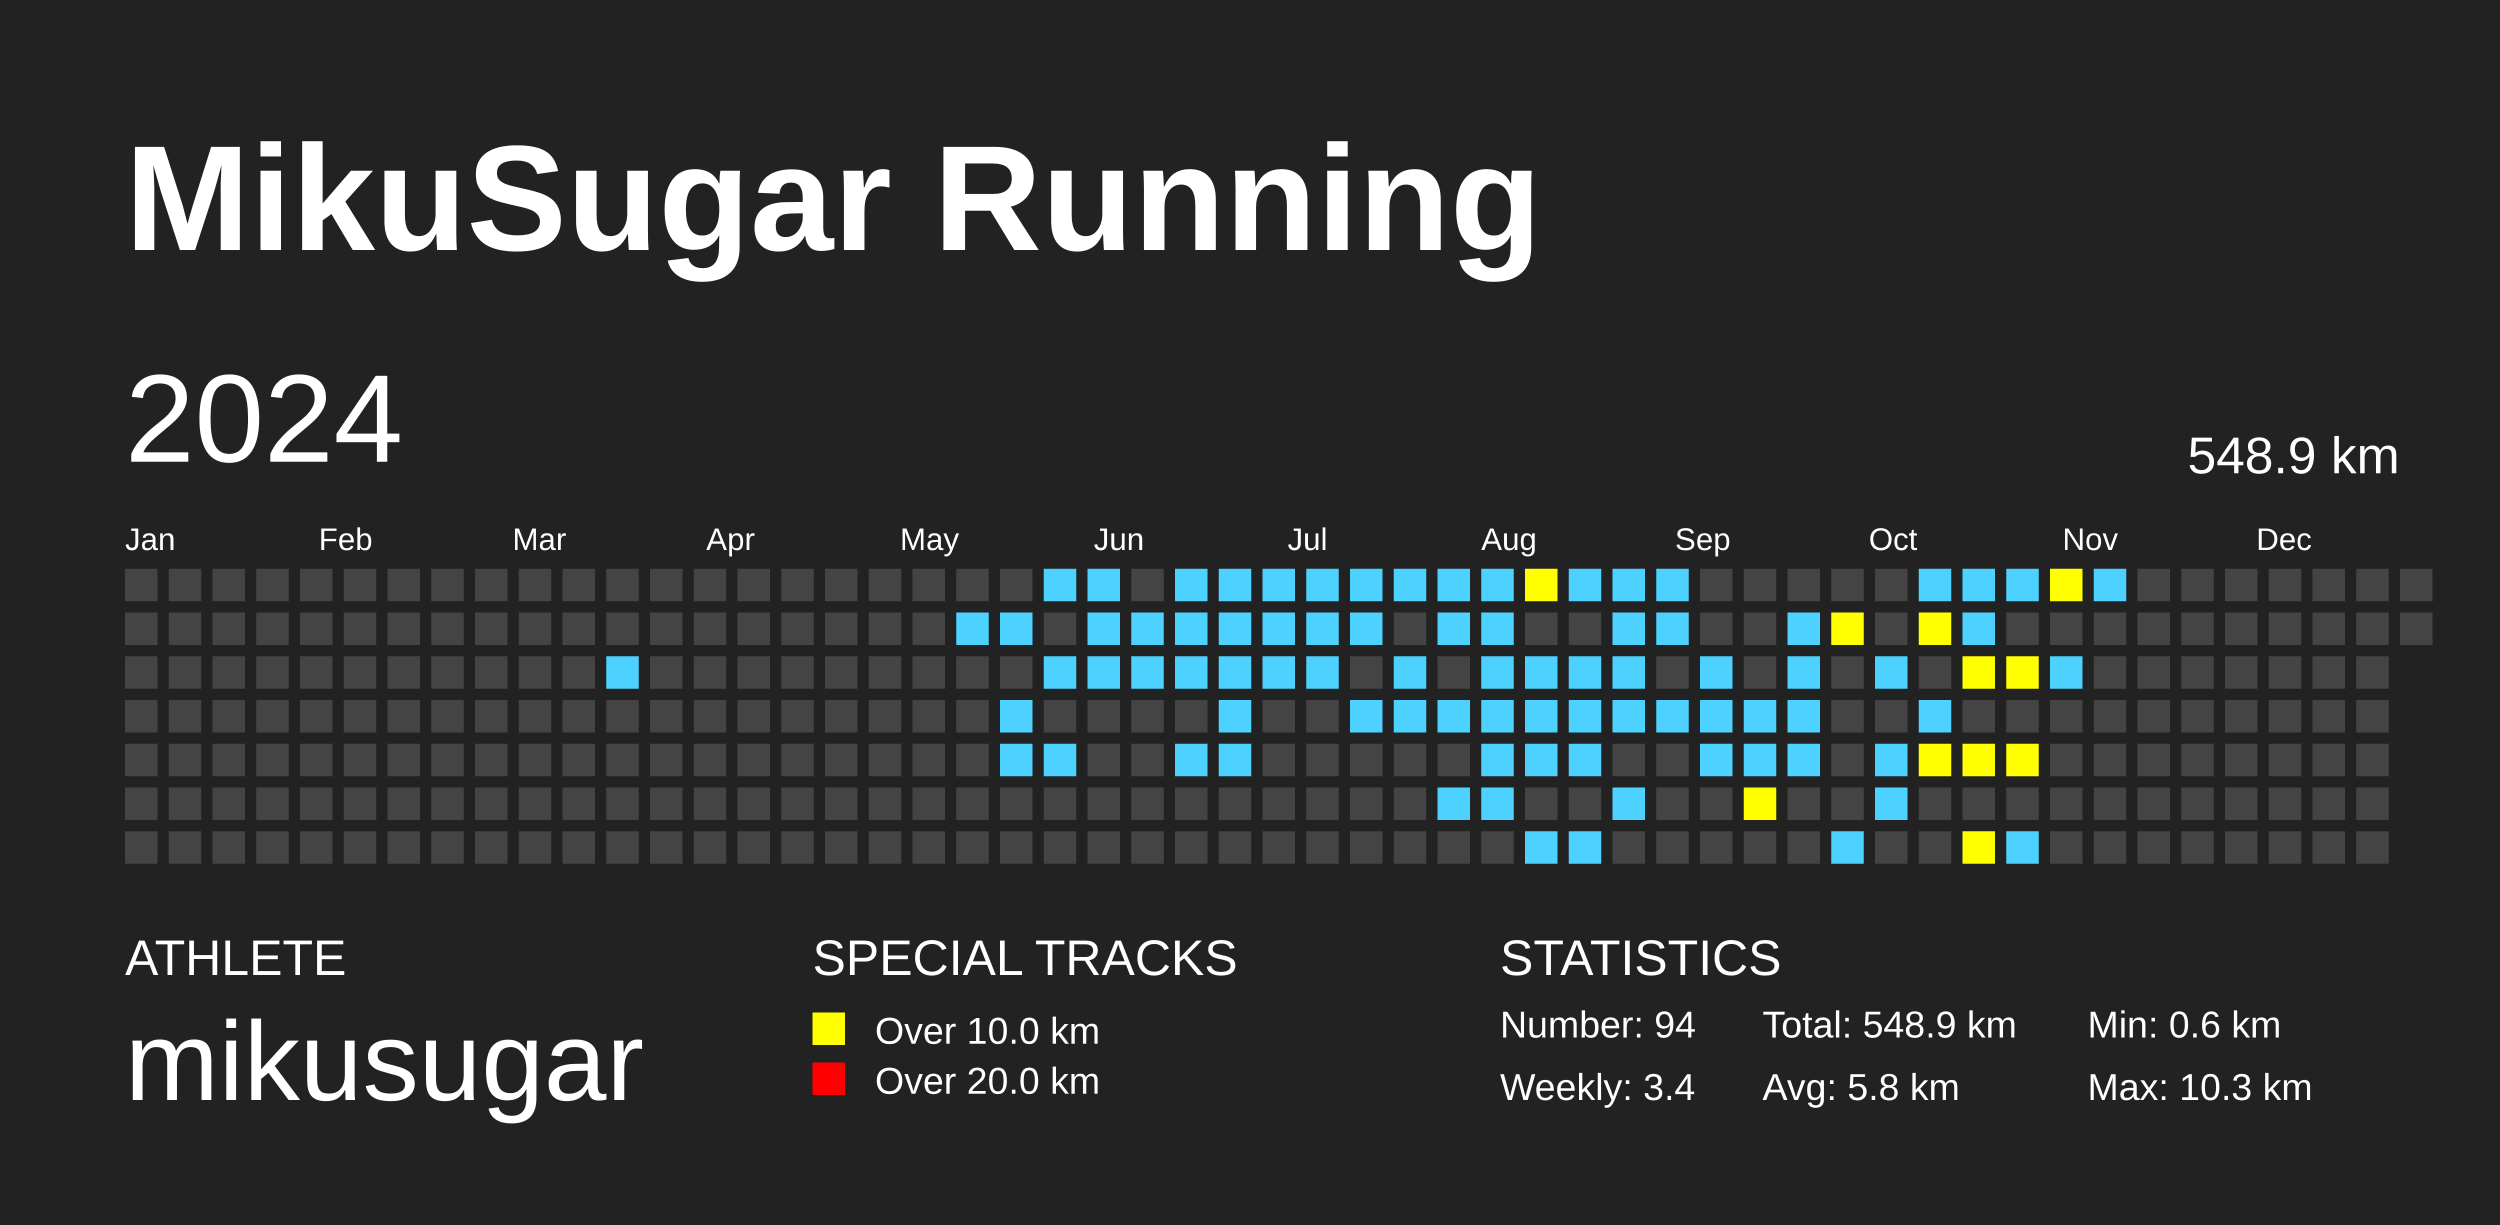
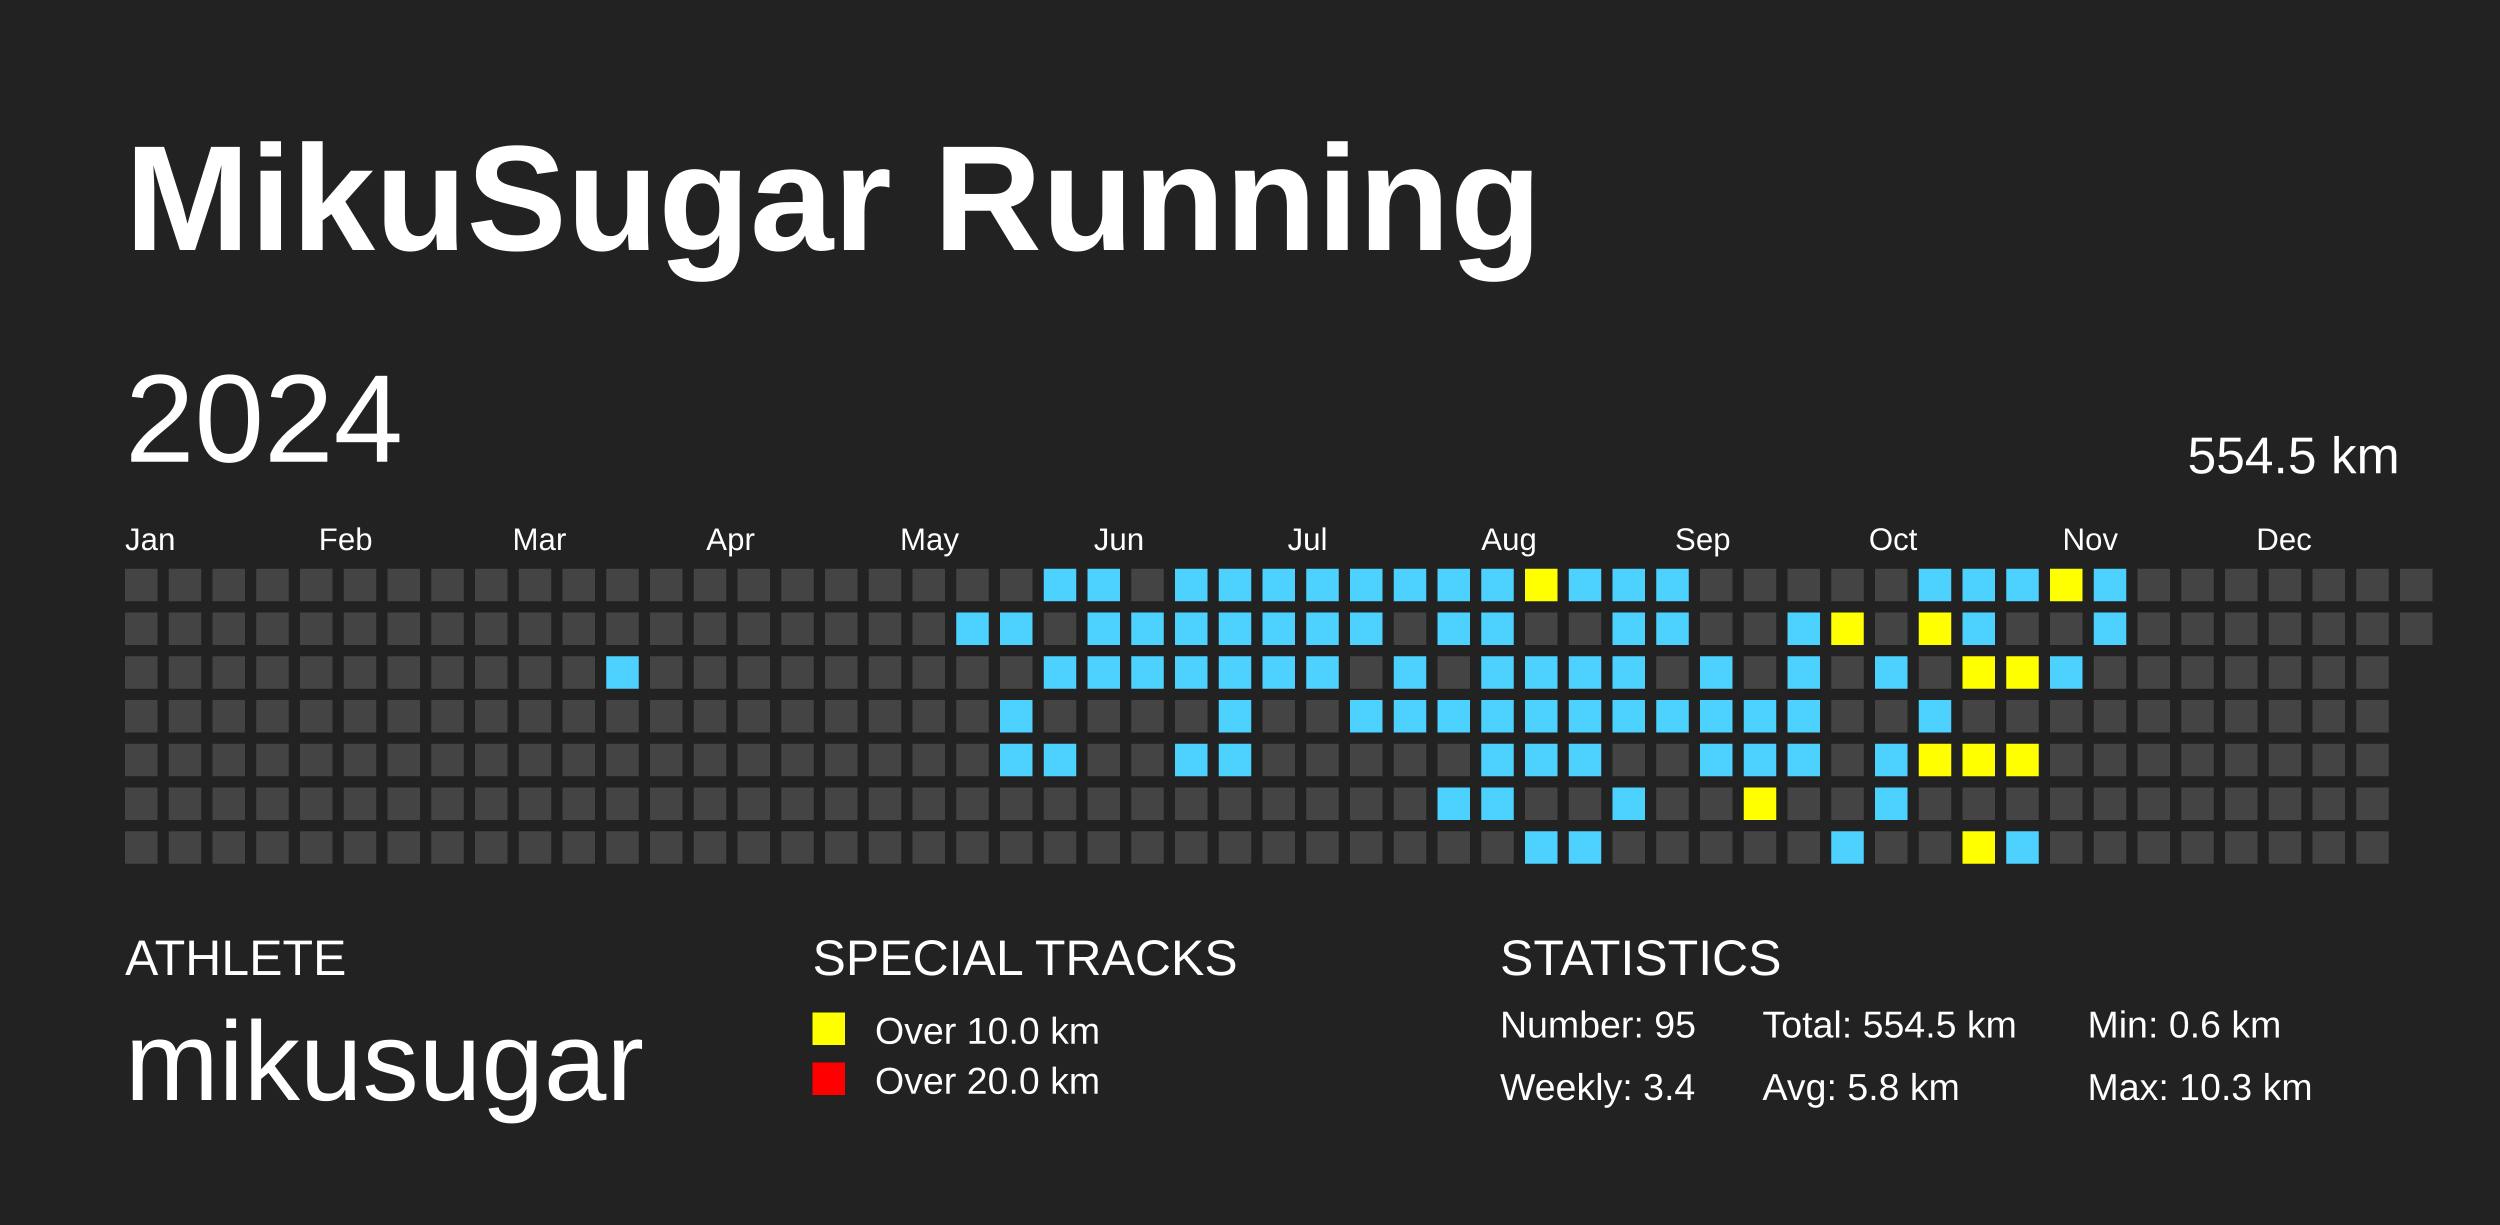
<svg xmlns="http://www.w3.org/2000/svg" baseProfile="full" height="98mm" version="1.1" viewBox="0,0,200,98" width="200mm">
  <defs />
  <rect fill="#222222" height="98" width="200" x="0" y="0" />
  <text fill="#FFFFFF" style="font-size:12px; font-family:Arial; font-weight:bold;" x="10" y="20">MikuSugar Running</text>
  <text fill="#FFFFFF" style="font-size:4px; font-family:Arial" x="10" y="78">ATHLETE</text>
  <text fill="#FFFFFF" style="font-size:9px; font-family:Arial" x="10" y="88">mikusugar</text>
  <text fill="#FFFFFF" style="font-size:4px; font-family:Arial" x="65" y="78">SPECIAL TRACKS</text>
  <rect fill="yellow" height="2.6" width="2.6" x="65" y="81" />
  <text fill="#FFFFFF" style="font-size:3px; font-family:Arial" x="70" y="83.5">Over 10.0 km</text>
  <rect fill="red" height="2.6" width="2.6" x="65" y="85" />
  <text fill="#FFFFFF" style="font-size:3px; font-family:Arial" x="70" y="87.5">Over 20.0 km</text>
  <text fill="#FFFFFF" style="font-size:4px; font-family:Arial" x="120" y="78">STATISTICS</text>
-   <text fill="#FFFFFF" style="font-size:3px; font-family:Arial" x="120" y="83">Number: 94</text>
+   <text fill="#FFFFFF" style="font-size:3px; font-family:Arial" x="120" y="83">Number: 95</text>
  <text fill="#FFFFFF" style="font-size:3px; font-family:Arial" x="120" y="88">Weekly: 3.4</text>
-   <text fill="#FFFFFF" style="font-size:3px; font-family:Arial" x="141" y="83">Total: 548.9 km</text>
+   <text fill="#FFFFFF" style="font-size:3px; font-family:Arial" x="141" y="83">Total: 554.5 km</text>
  <text fill="#FFFFFF" style="font-size:3px; font-family:Arial" x="141" y="88">Avg: 5.8 km</text>
  <text fill="#FFFFFF" style="font-size:3px; font-family:Arial" x="167" y="83">Min: 0.6 km</text>
  <text fill="#FFFFFF" style="font-size:3px; font-family:Arial" x="167" y="88">Max: 10.3 km</text>
  <text dominant-baseline="hanging" fill="#FFFFFF" style="font-size:10.0px; font-family:Arial;" x="10" y="30">2024</text>
-   <text dominant-baseline="hanging" fill="#FFFFFF" style="font-size:4.125px; font-family:Arial;" x="175" y="35">548.9 km</text>
+   <text dominant-baseline="hanging" fill="#FFFFFF" style="font-size:4.125px; font-family:Arial;" x="175" y="35">554.5 km</text>
  <text fill="#FFFFFF" style="font-size:2.5px; font-family:Arial" x="10.0" y="44">Jan</text>
  <text fill="#FFFFFF" style="font-size:2.5px; font-family:Arial" x="25.5" y="44">Feb</text>
  <text fill="#FFFFFF" style="font-size:2.5px; font-family:Arial" x="41.0" y="44">Mar</text>
  <text fill="#FFFFFF" style="font-size:2.5px; font-family:Arial" x="56.5" y="44">Apr</text>
  <text fill="#FFFFFF" style="font-size:2.5px; font-family:Arial" x="72.0" y="44">May</text>
  <text fill="#FFFFFF" style="font-size:2.5px; font-family:Arial" x="87.5" y="44">Jun</text>
  <text fill="#FFFFFF" style="font-size:2.5px; font-family:Arial" x="103.0" y="44">Jul</text>
  <text fill="#FFFFFF" style="font-size:2.5px; font-family:Arial" x="118.5" y="44">Aug</text>
  <text fill="#FFFFFF" style="font-size:2.5px; font-family:Arial" x="134.0" y="44">Sep</text>
  <text fill="#FFFFFF" style="font-size:2.5px; font-family:Arial" x="149.5" y="44">Oct</text>
  <text fill="#FFFFFF" style="font-size:2.5px; font-family:Arial" x="165.0" y="44">Nov</text>
  <text fill="#FFFFFF" style="font-size:2.5px; font-family:Arial" x="180.5" y="44">Dec</text>
  <rect fill="#444444" height="2.6" width="2.6" x="10.0" y="45.5" />
  <rect fill="#444444" height="2.6" width="2.6" x="10.0" y="49.0" />
  <rect fill="#444444" height="2.6" width="2.6" x="10.0" y="52.5" />
  <rect fill="#444444" height="2.6" width="2.6" x="10.0" y="56.0" />
  <rect fill="#444444" height="2.6" width="2.6" x="10.0" y="59.5" />
  <rect fill="#444444" height="2.6" width="2.6" x="10.0" y="63.0" />
  <rect fill="#444444" height="2.6" width="2.6" x="10.0" y="66.5" />
  <rect fill="#444444" height="2.6" width="2.6" x="13.5" y="45.5" />
  <rect fill="#444444" height="2.6" width="2.6" x="13.5" y="49.0" />
  <rect fill="#444444" height="2.6" width="2.6" x="13.5" y="52.5" />
  <rect fill="#444444" height="2.6" width="2.6" x="13.5" y="56.0" />
  <rect fill="#444444" height="2.6" width="2.6" x="13.5" y="59.5" />
  <rect fill="#444444" height="2.6" width="2.6" x="13.5" y="63.0" />
  <rect fill="#444444" height="2.6" width="2.6" x="13.5" y="66.5" />
  <rect fill="#444444" height="2.6" width="2.6" x="17.0" y="45.5" />
  <rect fill="#444444" height="2.6" width="2.6" x="17.0" y="49.0" />
  <rect fill="#444444" height="2.6" width="2.6" x="17.0" y="52.5" />
  <rect fill="#444444" height="2.6" width="2.6" x="17.0" y="56.0" />
  <rect fill="#444444" height="2.6" width="2.6" x="17.0" y="59.5" />
  <rect fill="#444444" height="2.6" width="2.6" x="17.0" y="63.0" />
  <rect fill="#444444" height="2.6" width="2.6" x="17.0" y="66.5" />
  <rect fill="#444444" height="2.6" width="2.6" x="20.5" y="45.5" />
  <rect fill="#444444" height="2.6" width="2.6" x="20.5" y="49.0" />
  <rect fill="#444444" height="2.6" width="2.6" x="20.5" y="52.5" />
  <rect fill="#444444" height="2.6" width="2.6" x="20.5" y="56.0" />
  <rect fill="#444444" height="2.6" width="2.6" x="20.5" y="59.5" />
  <rect fill="#444444" height="2.6" width="2.6" x="20.5" y="63.0" />
  <rect fill="#444444" height="2.6" width="2.6" x="20.5" y="66.5" />
  <rect fill="#444444" height="2.6" width="2.6" x="24.0" y="45.5" />
  <rect fill="#444444" height="2.6" width="2.6" x="24.0" y="49.0" />
  <rect fill="#444444" height="2.6" width="2.6" x="24.0" y="52.5" />
  <rect fill="#444444" height="2.6" width="2.6" x="24.0" y="56.0" />
  <rect fill="#444444" height="2.6" width="2.6" x="24.0" y="59.5" />
  <rect fill="#444444" height="2.6" width="2.6" x="24.0" y="63.0" />
  <rect fill="#444444" height="2.6" width="2.6" x="24.0" y="66.5" />
  <rect fill="#444444" height="2.6" width="2.6" x="27.5" y="45.5" />
  <rect fill="#444444" height="2.6" width="2.6" x="27.5" y="49.0" />
  <rect fill="#444444" height="2.6" width="2.6" x="27.5" y="52.5" />
  <rect fill="#444444" height="2.6" width="2.6" x="27.5" y="56.0" />
  <rect fill="#444444" height="2.6" width="2.6" x="27.5" y="59.5" />
  <rect fill="#444444" height="2.6" width="2.6" x="27.5" y="63.0" />
  <rect fill="#444444" height="2.6" width="2.6" x="27.5" y="66.5" />
  <rect fill="#444444" height="2.6" width="2.6" x="31.0" y="45.5" />
  <rect fill="#444444" height="2.6" width="2.6" x="31.0" y="49.0" />
  <rect fill="#444444" height="2.6" width="2.6" x="31.0" y="52.5" />
  <rect fill="#444444" height="2.6" width="2.6" x="31.0" y="56.0" />
  <rect fill="#444444" height="2.6" width="2.6" x="31.0" y="59.5" />
  <rect fill="#444444" height="2.6" width="2.6" x="31.0" y="63.0" />
  <rect fill="#444444" height="2.6" width="2.6" x="31.0" y="66.5" />
  <rect fill="#444444" height="2.6" width="2.6" x="34.5" y="45.5" />
  <rect fill="#444444" height="2.6" width="2.6" x="34.5" y="49.0" />
  <rect fill="#444444" height="2.6" width="2.6" x="34.5" y="52.5" />
  <rect fill="#444444" height="2.6" width="2.6" x="34.5" y="56.0" />
  <rect fill="#444444" height="2.6" width="2.6" x="34.5" y="59.5" />
  <rect fill="#444444" height="2.6" width="2.6" x="34.5" y="63.0" />
  <rect fill="#444444" height="2.6" width="2.6" x="34.5" y="66.5" />
  <rect fill="#444444" height="2.6" width="2.6" x="38.0" y="45.5" />
  <rect fill="#444444" height="2.6" width="2.6" x="38.0" y="49.0" />
  <rect fill="#444444" height="2.6" width="2.6" x="38.0" y="52.5" />
  <rect fill="#444444" height="2.6" width="2.6" x="38.0" y="56.0" />
  <rect fill="#444444" height="2.6" width="2.6" x="38.0" y="59.5" />
  <rect fill="#444444" height="2.6" width="2.6" x="38.0" y="63.0" />
  <rect fill="#444444" height="2.6" width="2.6" x="38.0" y="66.5" />
  <rect fill="#444444" height="2.6" width="2.6" x="41.5" y="45.5" />
  <rect fill="#444444" height="2.6" width="2.6" x="41.5" y="49.0" />
  <rect fill="#444444" height="2.6" width="2.6" x="41.5" y="52.5" />
  <rect fill="#444444" height="2.6" width="2.6" x="41.5" y="56.0" />
  <rect fill="#444444" height="2.6" width="2.6" x="41.5" y="59.5" />
  <rect fill="#444444" height="2.6" width="2.6" x="41.5" y="63.0" />
  <rect fill="#444444" height="2.6" width="2.6" x="41.5" y="66.5" />
  <rect fill="#444444" height="2.6" width="2.6" x="45.0" y="45.5" />
  <rect fill="#444444" height="2.6" width="2.6" x="45.0" y="49.0" />
  <rect fill="#444444" height="2.6" width="2.6" x="45.0" y="52.5" />
  <rect fill="#444444" height="2.6" width="2.6" x="45.0" y="56.0" />
  <rect fill="#444444" height="2.6" width="2.6" x="45.0" y="59.5" />
  <rect fill="#444444" height="2.6" width="2.6" x="45.0" y="63.0" />
  <rect fill="#444444" height="2.6" width="2.6" x="45.0" y="66.5" />
  <rect fill="#444444" height="2.6" width="2.6" x="48.5" y="45.5" />
  <rect fill="#444444" height="2.6" width="2.6" x="48.5" y="49.0" />
  <rect fill="#4DD2FF" height="2.6" width="2.6" x="48.5" y="52.5" />
  <rect fill="#444444" height="2.6" width="2.6" x="48.5" y="56.0" />
  <rect fill="#444444" height="2.6" width="2.6" x="48.5" y="59.5" />
  <rect fill="#444444" height="2.6" width="2.6" x="48.5" y="63.0" />
  <rect fill="#444444" height="2.6" width="2.6" x="48.5" y="66.5" />
  <rect fill="#444444" height="2.6" width="2.6" x="52.0" y="45.5" />
  <rect fill="#444444" height="2.6" width="2.6" x="52.0" y="49.0" />
  <rect fill="#444444" height="2.6" width="2.6" x="52.0" y="52.5" />
  <rect fill="#444444" height="2.6" width="2.6" x="52.0" y="56.0" />
  <rect fill="#444444" height="2.6" width="2.6" x="52.0" y="59.5" />
  <rect fill="#444444" height="2.6" width="2.6" x="52.0" y="63.0" />
  <rect fill="#444444" height="2.6" width="2.6" x="52.0" y="66.5" />
  <rect fill="#444444" height="2.6" width="2.6" x="55.5" y="45.5" />
  <rect fill="#444444" height="2.6" width="2.6" x="55.5" y="49.0" />
  <rect fill="#444444" height="2.6" width="2.6" x="55.5" y="52.5" />
  <rect fill="#444444" height="2.6" width="2.6" x="55.5" y="56.0" />
  <rect fill="#444444" height="2.6" width="2.6" x="55.5" y="59.5" />
  <rect fill="#444444" height="2.6" width="2.6" x="55.5" y="63.0" />
  <rect fill="#444444" height="2.6" width="2.6" x="55.5" y="66.5" />
  <rect fill="#444444" height="2.6" width="2.6" x="59.0" y="45.5" />
  <rect fill="#444444" height="2.6" width="2.6" x="59.0" y="49.0" />
  <rect fill="#444444" height="2.6" width="2.6" x="59.0" y="52.5" />
  <rect fill="#444444" height="2.6" width="2.6" x="59.0" y="56.0" />
  <rect fill="#444444" height="2.6" width="2.6" x="59.0" y="59.5" />
  <rect fill="#444444" height="2.6" width="2.6" x="59.0" y="63.0" />
  <rect fill="#444444" height="2.6" width="2.6" x="59.0" y="66.5" />
  <rect fill="#444444" height="2.6" width="2.6" x="62.5" y="45.5" />
  <rect fill="#444444" height="2.6" width="2.6" x="62.5" y="49.0" />
  <rect fill="#444444" height="2.6" width="2.6" x="62.5" y="52.5" />
  <rect fill="#444444" height="2.6" width="2.6" x="62.5" y="56.0" />
  <rect fill="#444444" height="2.6" width="2.6" x="62.5" y="59.5" />
  <rect fill="#444444" height="2.6" width="2.6" x="62.5" y="63.0" />
  <rect fill="#444444" height="2.6" width="2.6" x="62.5" y="66.5" />
  <rect fill="#444444" height="2.6" width="2.6" x="66.0" y="45.5" />
  <rect fill="#444444" height="2.6" width="2.6" x="66.0" y="49.0" />
  <rect fill="#444444" height="2.6" width="2.6" x="66.0" y="52.5" />
  <rect fill="#444444" height="2.6" width="2.6" x="66.0" y="56.0" />
  <rect fill="#444444" height="2.6" width="2.6" x="66.0" y="59.5" />
  <rect fill="#444444" height="2.6" width="2.6" x="66.0" y="63.0" />
  <rect fill="#444444" height="2.6" width="2.6" x="66.0" y="66.5" />
  <rect fill="#444444" height="2.6" width="2.6" x="69.5" y="45.5" />
  <rect fill="#444444" height="2.6" width="2.6" x="69.5" y="49.0" />
  <rect fill="#444444" height="2.6" width="2.6" x="69.5" y="52.5" />
  <rect fill="#444444" height="2.6" width="2.6" x="69.5" y="56.0" />
  <rect fill="#444444" height="2.6" width="2.6" x="69.5" y="59.5" />
  <rect fill="#444444" height="2.6" width="2.6" x="69.5" y="63.0" />
  <rect fill="#444444" height="2.6" width="2.6" x="69.5" y="66.5" />
  <rect fill="#444444" height="2.6" width="2.6" x="73.0" y="45.5" />
  <rect fill="#444444" height="2.6" width="2.6" x="73.0" y="49.0" />
  <rect fill="#444444" height="2.6" width="2.6" x="73.0" y="52.5" />
  <rect fill="#444444" height="2.6" width="2.6" x="73.0" y="56.0" />
  <rect fill="#444444" height="2.6" width="2.6" x="73.0" y="59.5" />
  <rect fill="#444444" height="2.6" width="2.6" x="73.0" y="63.0" />
  <rect fill="#444444" height="2.6" width="2.6" x="73.0" y="66.5" />
  <rect fill="#444444" height="2.6" width="2.6" x="76.5" y="45.5" />
  <rect fill="#4DD2FF" height="2.6" width="2.6" x="76.5" y="49.0" />
  <rect fill="#444444" height="2.6" width="2.6" x="76.5" y="52.5" />
  <rect fill="#444444" height="2.6" width="2.6" x="76.5" y="56.0" />
  <rect fill="#444444" height="2.6" width="2.6" x="76.5" y="59.5" />
  <rect fill="#444444" height="2.6" width="2.6" x="76.5" y="63.0" />
  <rect fill="#444444" height="2.6" width="2.6" x="76.5" y="66.5" />
  <rect fill="#444444" height="2.6" width="2.6" x="80.0" y="45.5" />
  <rect fill="#4DD2FF" height="2.6" width="2.6" x="80.0" y="49.0" />
  <rect fill="#444444" height="2.6" width="2.6" x="80.0" y="52.5" />
  <rect fill="#4DD2FF" height="2.6" width="2.6" x="80.0" y="56.0" />
  <rect fill="#4DD2FF" height="2.6" width="2.6" x="80.0" y="59.5" />
  <rect fill="#444444" height="2.6" width="2.6" x="80.0" y="63.0" />
  <rect fill="#444444" height="2.6" width="2.6" x="80.0" y="66.5" />
  <rect fill="#4DD2FF" height="2.6" width="2.6" x="83.5" y="45.5" />
  <rect fill="#444444" height="2.6" width="2.6" x="83.5" y="49.0" />
  <rect fill="#4DD2FF" height="2.6" width="2.6" x="83.5" y="52.5" />
  <rect fill="#444444" height="2.6" width="2.6" x="83.5" y="56.0" />
  <rect fill="#4DD2FF" height="2.6" width="2.6" x="83.5" y="59.5" />
  <rect fill="#444444" height="2.6" width="2.6" x="83.5" y="63.0" />
  <rect fill="#444444" height="2.6" width="2.6" x="83.5" y="66.5" />
  <rect fill="#4DD2FF" height="2.6" width="2.6" x="87.0" y="45.5" />
  <rect fill="#4DD2FF" height="2.6" width="2.6" x="87.0" y="49.0" />
  <rect fill="#4DD2FF" height="2.6" width="2.6" x="87.0" y="52.5" />
  <rect fill="#444444" height="2.6" width="2.6" x="87.0" y="56.0" />
  <rect fill="#444444" height="2.6" width="2.6" x="87.0" y="59.5" />
  <rect fill="#444444" height="2.6" width="2.6" x="87.0" y="63.0" />
  <rect fill="#444444" height="2.6" width="2.6" x="87.0" y="66.5" />
  <rect fill="#444444" height="2.6" width="2.6" x="90.5" y="45.5" />
  <rect fill="#4DD2FF" height="2.6" width="2.6" x="90.5" y="49.0" />
  <rect fill="#4DD2FF" height="2.6" width="2.6" x="90.5" y="52.5" />
  <rect fill="#444444" height="2.6" width="2.6" x="90.5" y="56.0" />
  <rect fill="#444444" height="2.6" width="2.6" x="90.5" y="59.5" />
  <rect fill="#444444" height="2.6" width="2.6" x="90.5" y="63.0" />
  <rect fill="#444444" height="2.6" width="2.6" x="90.5" y="66.5" />
  <rect fill="#4DD2FF" height="2.6" width="2.6" x="94.0" y="45.5" />
  <rect fill="#4DD2FF" height="2.6" width="2.6" x="94.0" y="49.0" />
  <rect fill="#4DD2FF" height="2.6" width="2.6" x="94.0" y="52.5" />
  <rect fill="#444444" height="2.6" width="2.6" x="94.0" y="56.0" />
  <rect fill="#4DD2FF" height="2.6" width="2.6" x="94.0" y="59.5" />
  <rect fill="#444444" height="2.6" width="2.6" x="94.0" y="63.0" />
  <rect fill="#444444" height="2.6" width="2.6" x="94.0" y="66.5" />
  <rect fill="#4DD2FF" height="2.6" width="2.6" x="97.5" y="45.5" />
  <rect fill="#4DD2FF" height="2.6" width="2.6" x="97.5" y="49.0" />
  <rect fill="#4DD2FF" height="2.6" width="2.6" x="97.5" y="52.5" />
  <rect fill="#4DD2FF" height="2.6" width="2.6" x="97.5" y="56.0" />
  <rect fill="#4DD2FF" height="2.6" width="2.6" x="97.5" y="59.5" />
  <rect fill="#444444" height="2.6" width="2.6" x="97.5" y="63.0" />
  <rect fill="#444444" height="2.6" width="2.6" x="97.5" y="66.5" />
  <rect fill="#4DD2FF" height="2.6" width="2.6" x="101.0" y="45.5" />
  <rect fill="#4DD2FF" height="2.6" width="2.6" x="101.0" y="49.0" />
  <rect fill="#4DD2FF" height="2.6" width="2.6" x="101.0" y="52.5" />
  <rect fill="#444444" height="2.6" width="2.6" x="101.0" y="56.0" />
  <rect fill="#444444" height="2.6" width="2.6" x="101.0" y="59.5" />
  <rect fill="#444444" height="2.6" width="2.6" x="101.0" y="63.0" />
  <rect fill="#444444" height="2.6" width="2.6" x="101.0" y="66.5" />
  <rect fill="#4DD2FF" height="2.6" width="2.6" x="104.5" y="45.5" />
  <rect fill="#4DD2FF" height="2.6" width="2.6" x="104.5" y="49.0" />
  <rect fill="#4DD2FF" height="2.6" width="2.6" x="104.5" y="52.5" />
  <rect fill="#444444" height="2.6" width="2.6" x="104.5" y="56.0" />
  <rect fill="#444444" height="2.6" width="2.6" x="104.5" y="59.5" />
  <rect fill="#444444" height="2.6" width="2.6" x="104.5" y="63.0" />
  <rect fill="#444444" height="2.6" width="2.6" x="104.5" y="66.5" />
  <rect fill="#4DD2FF" height="2.6" width="2.6" x="108.0" y="45.5" />
  <rect fill="#4DD2FF" height="2.6" width="2.6" x="108.0" y="49.0" />
  <rect fill="#444444" height="2.6" width="2.6" x="108.0" y="52.5" />
  <rect fill="#4DD2FF" height="2.6" width="2.6" x="108.0" y="56.0" />
  <rect fill="#444444" height="2.6" width="2.6" x="108.0" y="59.5" />
  <rect fill="#444444" height="2.6" width="2.6" x="108.0" y="63.0" />
  <rect fill="#444444" height="2.6" width="2.6" x="108.0" y="66.5" />
  <rect fill="#4DD2FF" height="2.6" width="2.6" x="111.5" y="45.5" />
  <rect fill="#444444" height="2.6" width="2.6" x="111.5" y="49.0" />
  <rect fill="#4DD2FF" height="2.6" width="2.6" x="111.5" y="52.5" />
  <rect fill="#4DD2FF" height="2.6" width="2.6" x="111.5" y="56.0" />
  <rect fill="#444444" height="2.6" width="2.6" x="111.5" y="59.5" />
  <rect fill="#444444" height="2.6" width="2.6" x="111.5" y="63.0" />
  <rect fill="#444444" height="2.6" width="2.6" x="111.5" y="66.5" />
  <rect fill="#4DD2FF" height="2.6" width="2.6" x="115.0" y="45.5" />
  <rect fill="#4DD2FF" height="2.6" width="2.6" x="115.0" y="49.0" />
  <rect fill="#444444" height="2.6" width="2.6" x="115.0" y="52.5" />
  <rect fill="#4DD2FF" height="2.6" width="2.6" x="115.0" y="56.0" />
  <rect fill="#444444" height="2.6" width="2.6" x="115.0" y="59.5" />
  <rect fill="#4DD2FF" height="2.6" width="2.6" x="115.0" y="63.0" />
  <rect fill="#444444" height="2.6" width="2.6" x="115.0" y="66.5" />
  <rect fill="#4DD2FF" height="2.6" width="2.6" x="118.5" y="45.5" />
  <rect fill="#4DD2FF" height="2.6" width="2.6" x="118.5" y="49.0" />
  <rect fill="#4DD2FF" height="2.6" width="2.6" x="118.5" y="52.5" />
  <rect fill="#4DD2FF" height="2.6" width="2.6" x="118.5" y="56.0" />
  <rect fill="#4DD2FF" height="2.6" width="2.6" x="118.5" y="59.5" />
  <rect fill="#4DD2FF" height="2.6" width="2.6" x="118.5" y="63.0" />
  <rect fill="#444444" height="2.6" width="2.6" x="118.5" y="66.5" />
  <rect fill="yellow" height="2.6" width="2.6" x="122.0" y="45.5" />
  <rect fill="#444444" height="2.6" width="2.6" x="122.0" y="49.0" />
  <rect fill="#4DD2FF" height="2.6" width="2.6" x="122.0" y="52.5" />
  <rect fill="#4DD2FF" height="2.6" width="2.6" x="122.0" y="56.0" />
  <rect fill="#4DD2FF" height="2.6" width="2.6" x="122.0" y="59.5" />
  <rect fill="#444444" height="2.6" width="2.6" x="122.0" y="63.0" />
  <rect fill="#4DD2FF" height="2.6" width="2.6" x="122.0" y="66.5" />
  <rect fill="#4DD2FF" height="2.6" width="2.6" x="125.5" y="45.5" />
  <rect fill="#444444" height="2.6" width="2.6" x="125.5" y="49.0" />
  <rect fill="#4DD2FF" height="2.6" width="2.6" x="125.5" y="52.5" />
  <rect fill="#4DD2FF" height="2.6" width="2.6" x="125.5" y="56.0" />
  <rect fill="#4DD2FF" height="2.6" width="2.6" x="125.5" y="59.5" />
  <rect fill="#444444" height="2.6" width="2.6" x="125.5" y="63.0" />
  <rect fill="#4DD2FF" height="2.6" width="2.6" x="125.5" y="66.5" />
  <rect fill="#4DD2FF" height="2.6" width="2.6" x="129.0" y="45.5" />
  <rect fill="#4DD2FF" height="2.6" width="2.6" x="129.0" y="49.0" />
  <rect fill="#4DD2FF" height="2.6" width="2.6" x="129.0" y="52.5" />
  <rect fill="#4DD2FF" height="2.6" width="2.6" x="129.0" y="56.0" />
  <rect fill="#444444" height="2.6" width="2.6" x="129.0" y="59.5" />
  <rect fill="#4DD2FF" height="2.6" width="2.6" x="129.0" y="63.0" />
  <rect fill="#444444" height="2.6" width="2.6" x="129.0" y="66.5" />
  <rect fill="#4DD2FF" height="2.6" width="2.6" x="132.5" y="45.5" />
  <rect fill="#4DD2FF" height="2.6" width="2.6" x="132.5" y="49.0" />
  <rect fill="#444444" height="2.6" width="2.6" x="132.5" y="52.5" />
  <rect fill="#4DD2FF" height="2.6" width="2.6" x="132.5" y="56.0" />
  <rect fill="#444444" height="2.6" width="2.6" x="132.5" y="59.5" />
  <rect fill="#444444" height="2.6" width="2.6" x="132.5" y="63.0" />
  <rect fill="#444444" height="2.6" width="2.6" x="132.5" y="66.5" />
  <rect fill="#444444" height="2.6" width="2.6" x="136.0" y="45.5" />
  <rect fill="#444444" height="2.6" width="2.6" x="136.0" y="49.0" />
  <rect fill="#4DD2FF" height="2.6" width="2.6" x="136.0" y="52.5" />
  <rect fill="#4DD2FF" height="2.6" width="2.6" x="136.0" y="56.0" />
  <rect fill="#4DD2FF" height="2.6" width="2.6" x="136.0" y="59.5" />
  <rect fill="#444444" height="2.6" width="2.6" x="136.0" y="63.0" />
  <rect fill="#444444" height="2.6" width="2.6" x="136.0" y="66.5" />
  <rect fill="#444444" height="2.6" width="2.6" x="139.5" y="45.5" />
  <rect fill="#444444" height="2.6" width="2.6" x="139.5" y="49.0" />
  <rect fill="#444444" height="2.6" width="2.6" x="139.5" y="52.5" />
  <rect fill="#4DD2FF" height="2.6" width="2.6" x="139.5" y="56.0" />
  <rect fill="#4DD2FF" height="2.6" width="2.6" x="139.5" y="59.5" />
  <rect fill="yellow" height="2.6" width="2.6" x="139.5" y="63.0" />
  <rect fill="#444444" height="2.6" width="2.6" x="139.5" y="66.5" />
  <rect fill="#444444" height="2.6" width="2.6" x="143.0" y="45.5" />
  <rect fill="#4DD2FF" height="2.6" width="2.6" x="143.0" y="49.0" />
  <rect fill="#4DD2FF" height="2.6" width="2.6" x="143.0" y="52.5" />
  <rect fill="#4DD2FF" height="2.6" width="2.6" x="143.0" y="56.0" />
  <rect fill="#4DD2FF" height="2.6" width="2.6" x="143.0" y="59.5" />
  <rect fill="#444444" height="2.6" width="2.6" x="143.0" y="63.0" />
  <rect fill="#444444" height="2.6" width="2.6" x="143.0" y="66.5" />
  <rect fill="#444444" height="2.6" width="2.6" x="146.5" y="45.5" />
  <rect fill="yellow" height="2.6" width="2.6" x="146.5" y="49.0" />
  <rect fill="#444444" height="2.6" width="2.6" x="146.5" y="52.5" />
  <rect fill="#444444" height="2.6" width="2.6" x="146.5" y="56.0" />
  <rect fill="#444444" height="2.6" width="2.6" x="146.5" y="59.5" />
  <rect fill="#444444" height="2.6" width="2.6" x="146.5" y="63.0" />
  <rect fill="#4DD2FF" height="2.6" width="2.6" x="146.5" y="66.5" />
  <rect fill="#444444" height="2.6" width="2.6" x="150.0" y="45.5" />
  <rect fill="#444444" height="2.6" width="2.6" x="150.0" y="49.0" />
  <rect fill="#4DD2FF" height="2.6" width="2.6" x="150.0" y="52.5" />
  <rect fill="#444444" height="2.6" width="2.6" x="150.0" y="56.0" />
  <rect fill="#4DD2FF" height="2.6" width="2.6" x="150.0" y="59.5" />
  <rect fill="#4DD2FF" height="2.6" width="2.6" x="150.0" y="63.0" />
  <rect fill="#444444" height="2.6" width="2.6" x="150.0" y="66.5" />
  <rect fill="#4DD2FF" height="2.6" width="2.6" x="153.5" y="45.5" />
  <rect fill="yellow" height="2.6" width="2.6" x="153.5" y="49.0" />
  <rect fill="#444444" height="2.6" width="2.6" x="153.5" y="52.5" />
  <rect fill="#4DD2FF" height="2.6" width="2.6" x="153.5" y="56.0" />
  <rect fill="yellow" height="2.6" width="2.6" x="153.5" y="59.5" />
  <rect fill="#444444" height="2.6" width="2.6" x="153.5" y="63.0" />
  <rect fill="#444444" height="2.6" width="2.6" x="153.5" y="66.5" />
  <rect fill="#4DD2FF" height="2.6" width="2.6" x="157.0" y="45.5" />
  <rect fill="#4DD2FF" height="2.6" width="2.6" x="157.0" y="49.0" />
  <rect fill="yellow" height="2.6" width="2.6" x="157.0" y="52.5" />
  <rect fill="#444444" height="2.6" width="2.6" x="157.0" y="56.0" />
  <rect fill="yellow" height="2.6" width="2.6" x="157.0" y="59.5" />
  <rect fill="#444444" height="2.6" width="2.6" x="157.0" y="63.0" />
  <rect fill="yellow" height="2.6" width="2.6" x="157.0" y="66.5" />
  <rect fill="#4DD2FF" height="2.6" width="2.6" x="160.5" y="45.5" />
  <rect fill="#444444" height="2.6" width="2.6" x="160.5" y="49.0" />
  <rect fill="yellow" height="2.6" width="2.6" x="160.5" y="52.5" />
  <rect fill="#444444" height="2.6" width="2.6" x="160.5" y="56.0" />
  <rect fill="yellow" height="2.6" width="2.6" x="160.5" y="59.5" />
  <rect fill="#444444" height="2.6" width="2.6" x="160.5" y="63.0" />
  <rect fill="#4DD2FF" height="2.6" width="2.6" x="160.5" y="66.5" />
  <rect fill="yellow" height="2.6" width="2.6" x="164.0" y="45.5" />
  <rect fill="#444444" height="2.6" width="2.6" x="164.0" y="49.0" />
  <rect fill="#4DD2FF" height="2.6" width="2.6" x="164.0" y="52.5" />
  <rect fill="#444444" height="2.6" width="2.6" x="164.0" y="56.0" />
  <rect fill="#444444" height="2.6" width="2.6" x="164.0" y="59.5" />
  <rect fill="#444444" height="2.6" width="2.6" x="164.0" y="63.0" />
  <rect fill="#444444" height="2.6" width="2.6" x="164.0" y="66.5" />
  <rect fill="#4DD2FF" height="2.6" width="2.6" x="167.5" y="45.5" />
-   <rect fill="#444444" height="2.6" width="2.6" x="167.5" y="49.0" />
+   <rect fill="#4DD2FF" height="2.6" width="2.6" x="167.5" y="49.0" />
  <rect fill="#444444" height="2.6" width="2.6" x="167.5" y="52.5" />
  <rect fill="#444444" height="2.6" width="2.6" x="167.5" y="56.0" />
  <rect fill="#444444" height="2.6" width="2.6" x="167.5" y="59.5" />
  <rect fill="#444444" height="2.6" width="2.6" x="167.5" y="63.0" />
  <rect fill="#444444" height="2.6" width="2.6" x="167.5" y="66.5" />
  <rect fill="#444444" height="2.6" width="2.6" x="171.0" y="45.5" />
  <rect fill="#444444" height="2.6" width="2.6" x="171.0" y="49.0" />
  <rect fill="#444444" height="2.6" width="2.6" x="171.0" y="52.5" />
  <rect fill="#444444" height="2.6" width="2.6" x="171.0" y="56.0" />
  <rect fill="#444444" height="2.6" width="2.6" x="171.0" y="59.5" />
  <rect fill="#444444" height="2.6" width="2.6" x="171.0" y="63.0" />
  <rect fill="#444444" height="2.6" width="2.6" x="171.0" y="66.5" />
  <rect fill="#444444" height="2.6" width="2.6" x="174.5" y="45.5" />
  <rect fill="#444444" height="2.6" width="2.6" x="174.5" y="49.0" />
  <rect fill="#444444" height="2.6" width="2.6" x="174.5" y="52.5" />
  <rect fill="#444444" height="2.6" width="2.6" x="174.5" y="56.0" />
  <rect fill="#444444" height="2.6" width="2.6" x="174.5" y="59.5" />
  <rect fill="#444444" height="2.6" width="2.6" x="174.5" y="63.0" />
  <rect fill="#444444" height="2.6" width="2.6" x="174.5" y="66.5" />
  <rect fill="#444444" height="2.6" width="2.6" x="178.0" y="45.5" />
  <rect fill="#444444" height="2.6" width="2.6" x="178.0" y="49.0" />
  <rect fill="#444444" height="2.6" width="2.6" x="178.0" y="52.5" />
  <rect fill="#444444" height="2.6" width="2.6" x="178.0" y="56.0" />
  <rect fill="#444444" height="2.6" width="2.6" x="178.0" y="59.5" />
  <rect fill="#444444" height="2.6" width="2.6" x="178.0" y="63.0" />
  <rect fill="#444444" height="2.6" width="2.6" x="178.0" y="66.5" />
  <rect fill="#444444" height="2.6" width="2.6" x="181.5" y="45.5" />
  <rect fill="#444444" height="2.6" width="2.6" x="181.5" y="49.0" />
  <rect fill="#444444" height="2.6" width="2.6" x="181.5" y="52.5" />
  <rect fill="#444444" height="2.6" width="2.6" x="181.5" y="56.0" />
  <rect fill="#444444" height="2.6" width="2.6" x="181.5" y="59.5" />
  <rect fill="#444444" height="2.6" width="2.6" x="181.5" y="63.0" />
  <rect fill="#444444" height="2.6" width="2.6" x="181.5" y="66.5" />
  <rect fill="#444444" height="2.6" width="2.6" x="185.0" y="45.5" />
  <rect fill="#444444" height="2.6" width="2.6" x="185.0" y="49.0" />
  <rect fill="#444444" height="2.6" width="2.6" x="185.0" y="52.5" />
  <rect fill="#444444" height="2.6" width="2.6" x="185.0" y="56.0" />
  <rect fill="#444444" height="2.6" width="2.6" x="185.0" y="59.5" />
  <rect fill="#444444" height="2.6" width="2.6" x="185.0" y="63.0" />
  <rect fill="#444444" height="2.6" width="2.6" x="185.0" y="66.5" />
  <rect fill="#444444" height="2.6" width="2.6" x="188.5" y="45.5" />
  <rect fill="#444444" height="2.6" width="2.6" x="188.5" y="49.0" />
  <rect fill="#444444" height="2.6" width="2.6" x="188.5" y="52.5" />
  <rect fill="#444444" height="2.6" width="2.6" x="188.5" y="56.0" />
  <rect fill="#444444" height="2.6" width="2.6" x="188.5" y="59.5" />
  <rect fill="#444444" height="2.6" width="2.6" x="188.5" y="63.0" />
  <rect fill="#444444" height="2.6" width="2.6" x="188.5" y="66.5" />
  <rect fill="#444444" height="2.6" width="2.6" x="192.0" y="45.5" />
  <rect fill="#444444" height="2.6" width="2.6" x="192.0" y="49.0" />
</svg>
